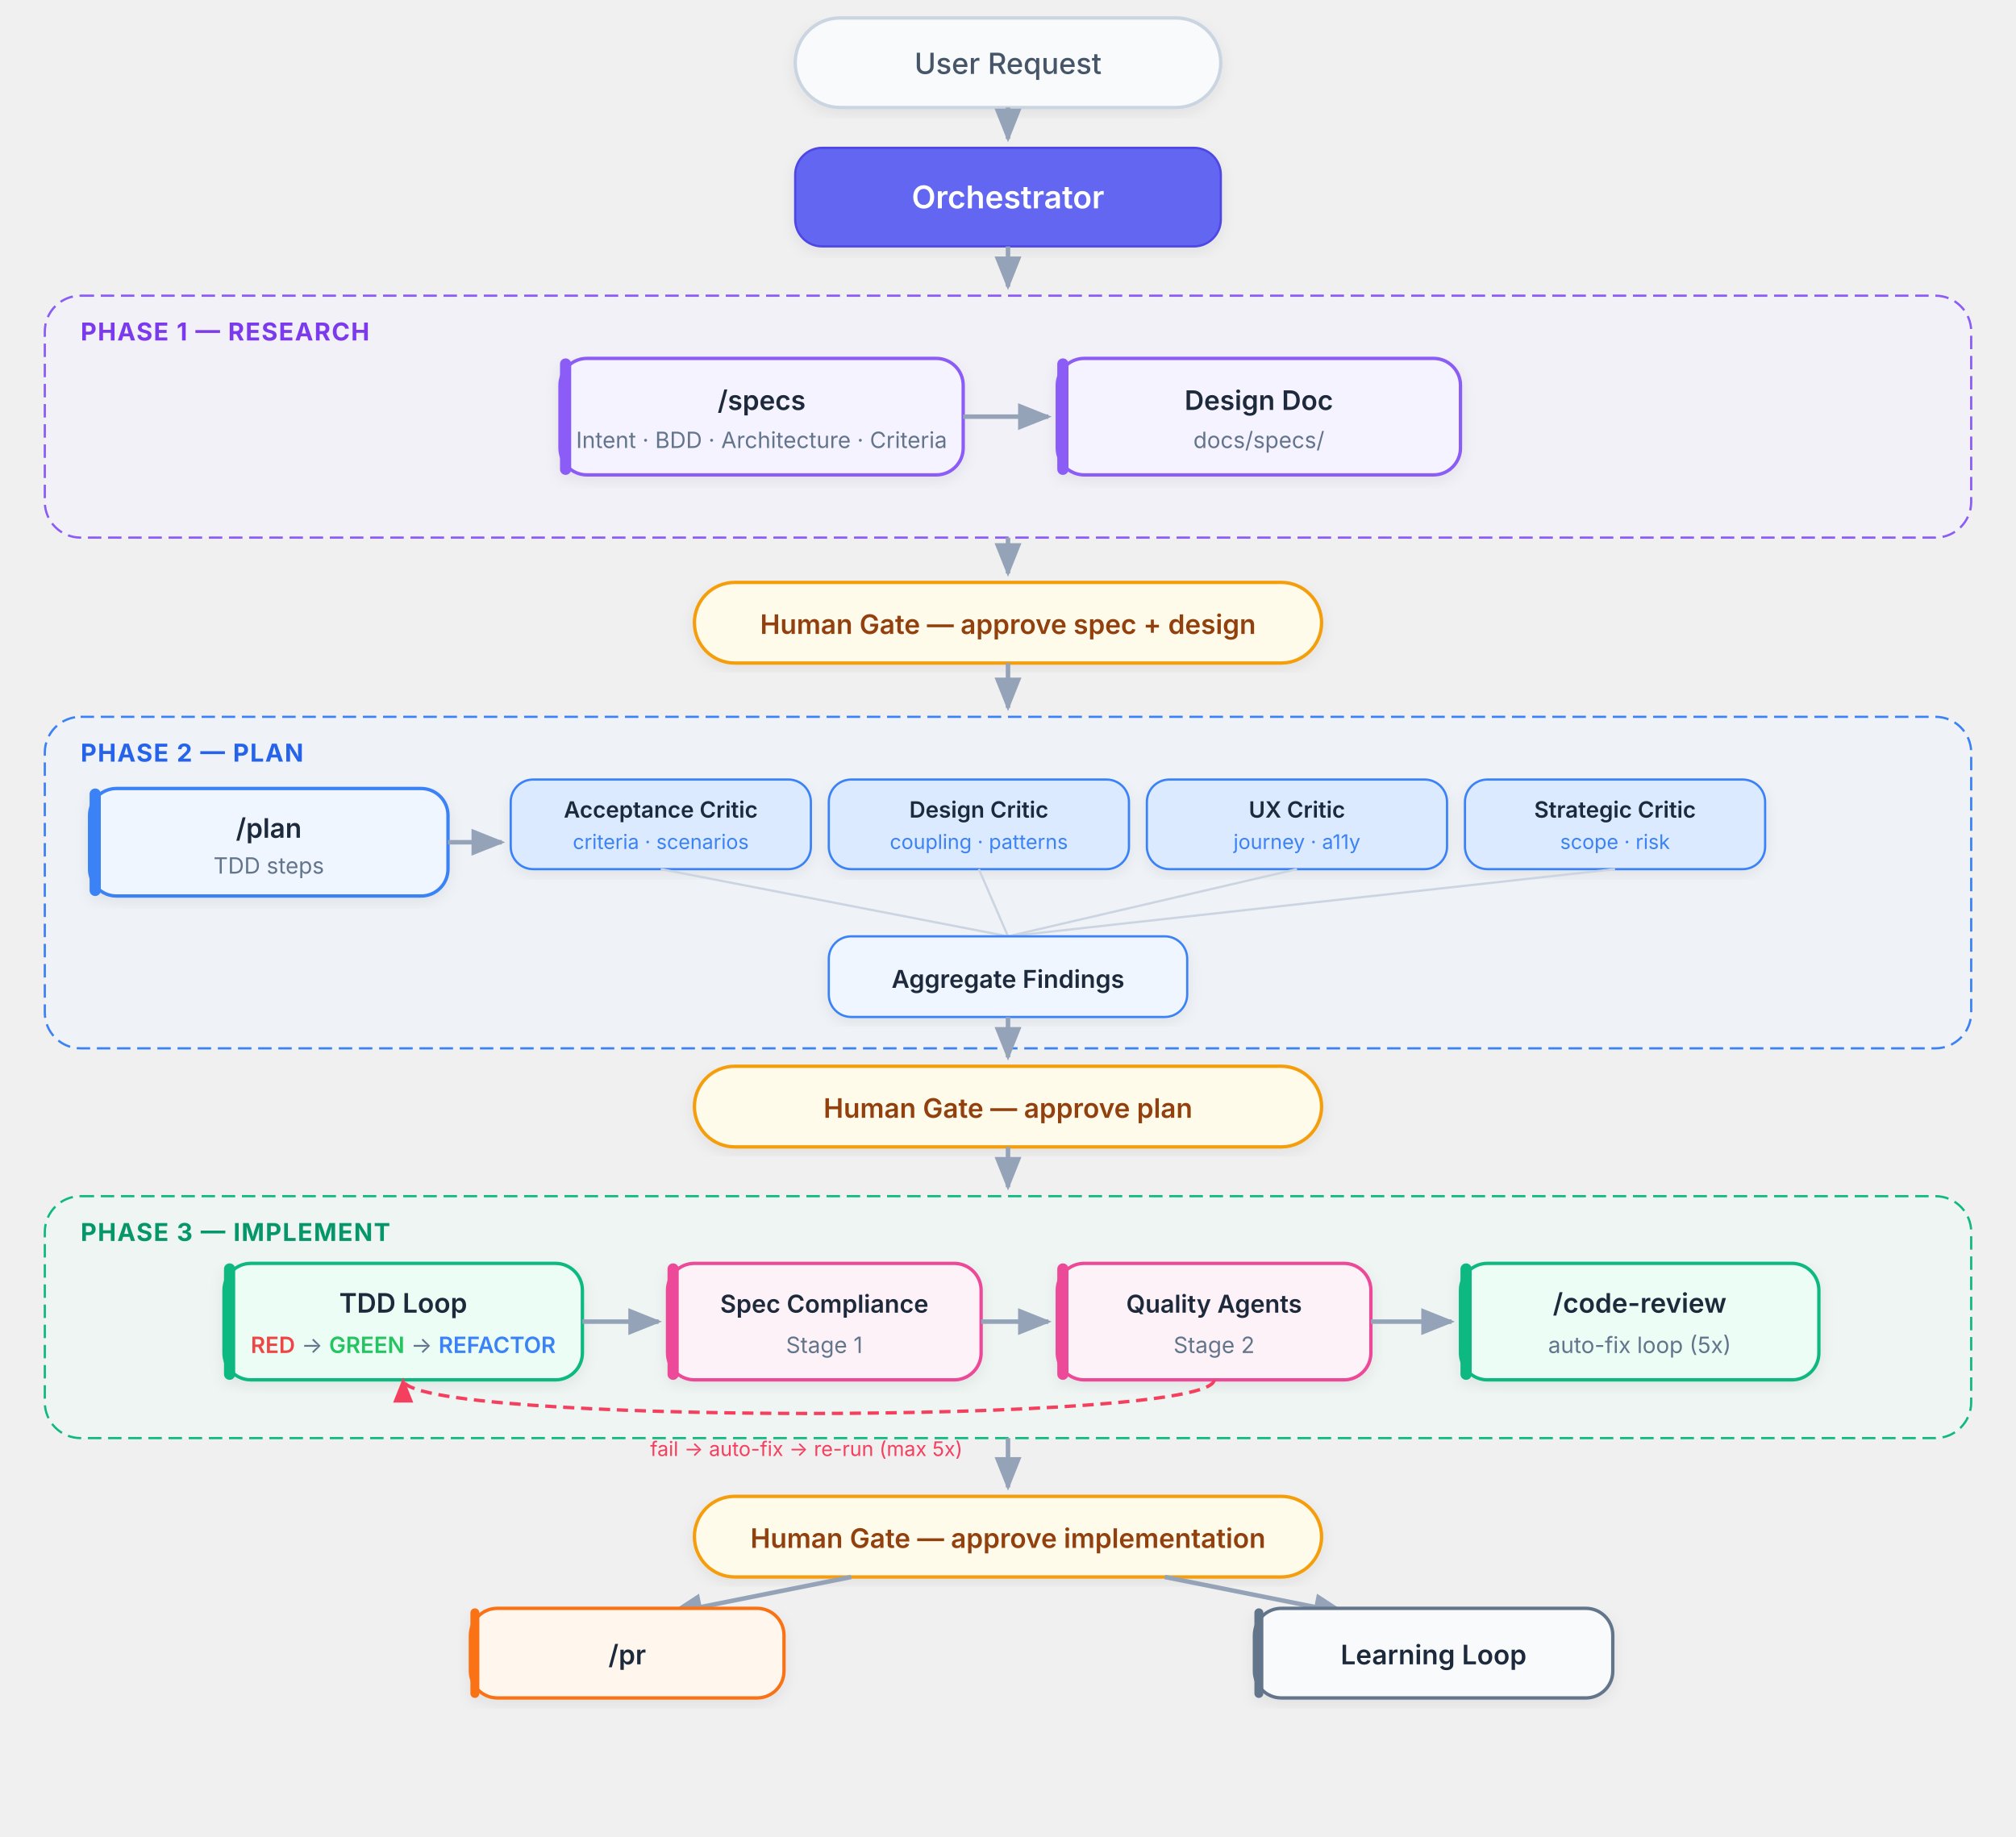
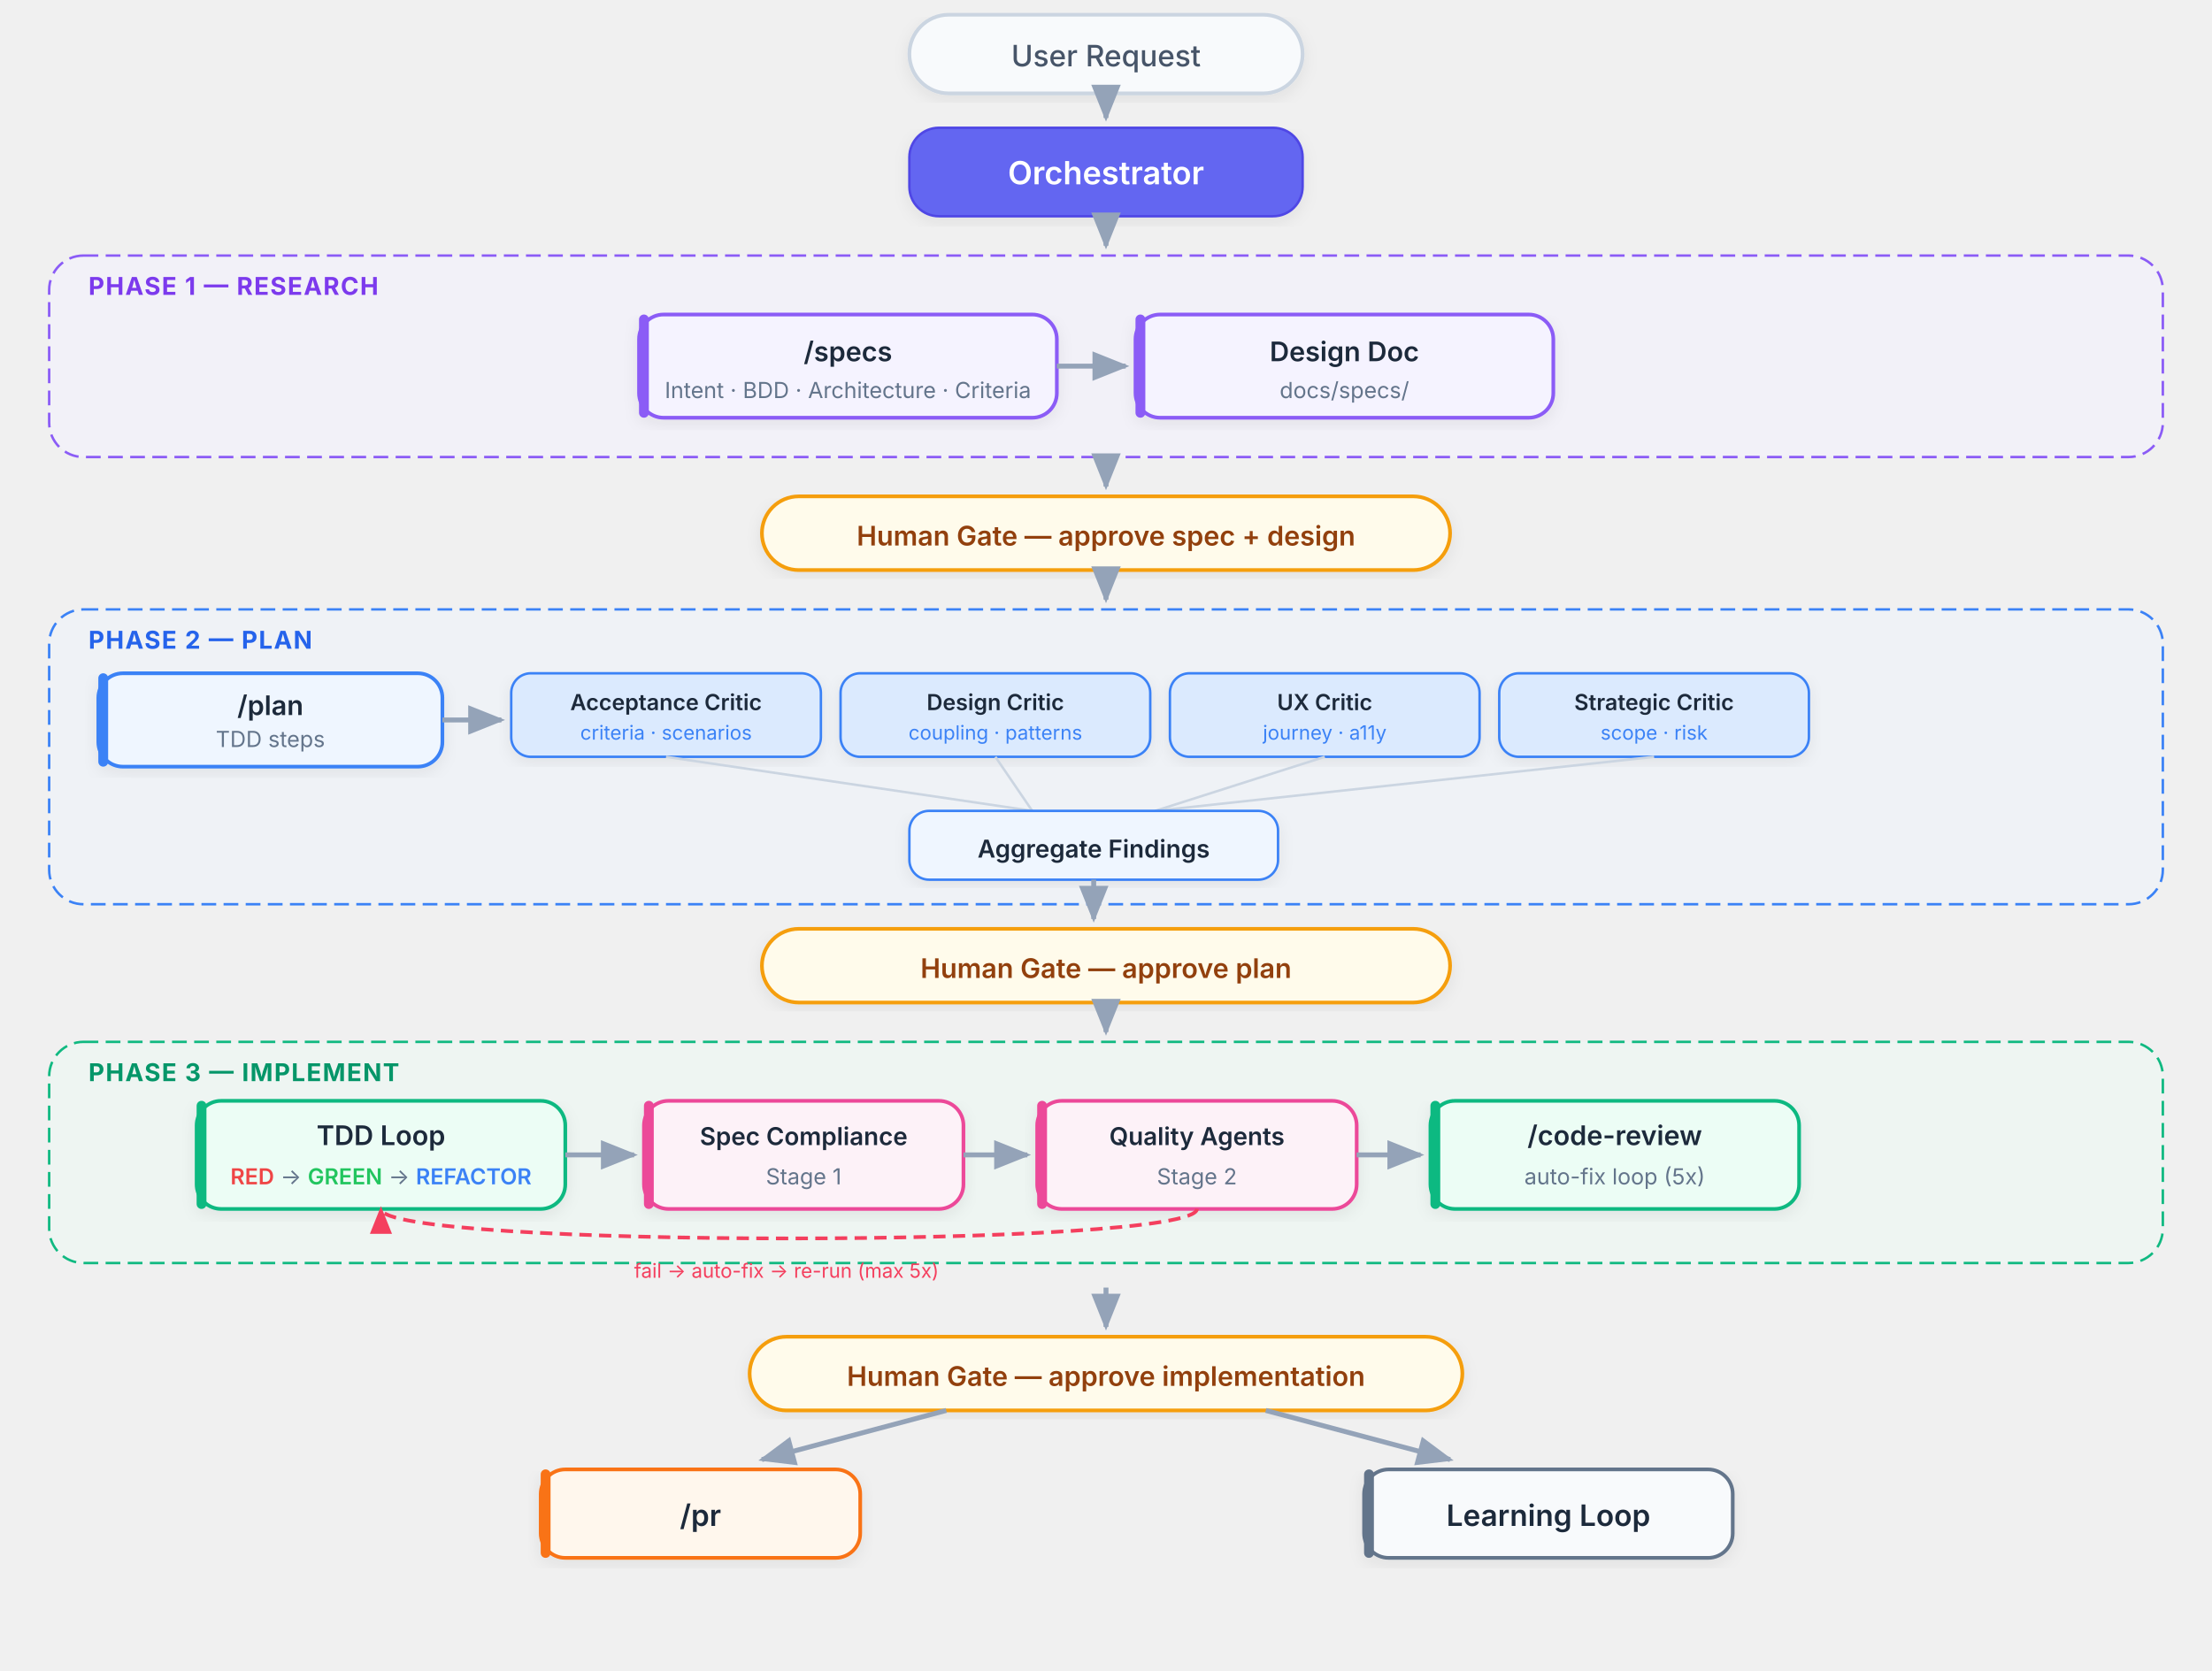
- <svg xmlns="http://www.w3.org/2000/svg" viewBox="0 0 900 820" font-family="system-ui, -apple-system, 'Segoe UI', sans-serif">
+ <svg xmlns="http://www.w3.org/2000/svg" viewBox="0 0 900 680" font-family="system-ui, -apple-system, 'Segoe UI', sans-serif">
  <defs>
    <filter id="shadow" x="-4%" y="-4%" width="108%" height="116%">
      <feDropShadow dx="0" dy="2" stdDeviation="3" flood-color="#000" flood-opacity="0.07" />
    </filter>
    <marker id="arrow" viewBox="0 0 10 8" refX="9" refY="4" markerWidth="8" markerHeight="6" orient="auto-start-reverse">
      <path d="M0,0 L10,4 L0,8 Z" fill="#94A3B8" />
    </marker>
    <marker id="arrow-red" viewBox="0 0 10 8" refX="9" refY="4" markerWidth="8" markerHeight="6" orient="auto-start-reverse">
      <path d="M0,0 L10,4 L0,8 Z" fill="#F43F5E" />
    </marker>
  </defs>
  <g filter="url(#shadow)">
-     <rect x="355" y="8" width="190" height="40" rx="20" fill="#F8FAFC" stroke="#CBD5E1" stroke-width="1.5" />
-     <text x="450" y="33" text-anchor="middle" font-size="13" font-weight="500" fill="#475569">User Request</text>
+     <rect x="370" y="6" width="160" height="32" rx="16" fill="#F8FAFC" stroke="#CBD5E1" stroke-width="1.5" />
+     <text x="450" y="27" text-anchor="middle" font-size="12" font-weight="500" fill="#475569">User Request</text>
  </g>
-   <line x1="450" y1="48" x2="450" y2="62" stroke="#94A3B8" stroke-width="2" marker-end="url(#arrow)" />
+   <line x1="450" y1="38" x2="450" y2="48" stroke="#94A3B8" stroke-width="2" marker-end="url(#arrow)" />
  <g filter="url(#shadow)">
-     <rect x="355" y="66" width="190" height="44" rx="12" fill="#6366F1" stroke="#4F46E5" stroke-width="1" />
-     <text x="450" y="93" text-anchor="middle" font-size="14" font-weight="600" fill="#FFF">Orchestrator</text>
+     <rect x="370" y="52" width="160" height="36" rx="12" fill="#6366F1" stroke="#4F46E5" stroke-width="1" />
+     <text x="450" y="75" text-anchor="middle" font-size="13" font-weight="600" fill="#FFF">Orchestrator</text>
  </g>
-   <line x1="450" y1="110" x2="450" y2="128" stroke="#94A3B8" stroke-width="2" marker-end="url(#arrow)" />
-   <rect x="20" y="132" width="860" height="108" rx="16" fill="#F5F3FF" fill-opacity="0.5" stroke="#8B5CF6" stroke-width="1" stroke-dasharray="6,3" />
-   <text x="36" y="152" font-size="11" font-weight="700" fill="#7C3AED" letter-spacing="0.5">PHASE 1 — RESEARCH</text>
+   <line x1="450" y1="88" x2="450" y2="100" stroke="#94A3B8" stroke-width="2" marker-end="url(#arrow)" />
+   <rect x="20" y="104" width="860" height="82" rx="14" fill="#F5F3FF" fill-opacity="0.5" stroke="#8B5CF6" stroke-width="1" stroke-dasharray="6,3" />
+   <text x="36" y="120" font-size="10" font-weight="700" fill="#7C3AED" letter-spacing="0.5">PHASE 1 — RESEARCH</text>
  <g filter="url(#shadow)">
-     <rect x="250" y="160" width="180" height="52" rx="12" fill="#F5F3FF" stroke="#8B5CF6" stroke-width="1.5" />
-     <rect x="250" y="160" width="5" height="52" rx="2.5" fill="#8B5CF6" />
-     <text x="340" y="183" text-anchor="middle" font-size="12" font-weight="600" fill="#1E293B">/specs</text>
-     <text x="340" y="200" text-anchor="middle" font-size="10" fill="#64748B">Intent · BDD · Architecture · Criteria</text>
+     <rect x="260" y="128" width="170" height="42" rx="10" fill="#F5F3FF" stroke="#8B5CF6" stroke-width="1.5" />
+     <rect x="260" y="128" width="4" height="42" rx="2" fill="#8B5CF6" />
+     <text x="345" y="147" text-anchor="middle" font-size="11" font-weight="600" fill="#1E293B">/specs</text>
+     <text x="345" y="162" text-anchor="middle" font-size="9" fill="#64748B">Intent · BDD · Architecture · Criteria</text>
  </g>
-   <line x1="430" y1="186" x2="468" y2="186" stroke="#94A3B8" stroke-width="2" marker-end="url(#arrow)" />
+   <line x1="430" y1="149" x2="458" y2="149" stroke="#94A3B8" stroke-width="2" marker-end="url(#arrow)" />
  <g filter="url(#shadow)">
-     <rect x="472" y="160" width="180" height="52" rx="12" fill="#F5F3FF" stroke="#8B5CF6" stroke-width="1.5" />
-     <rect x="472" y="160" width="5" height="52" rx="2.5" fill="#8B5CF6" />
-     <text x="562" y="183" text-anchor="middle" font-size="12" font-weight="600" fill="#1E293B">Design Doc</text>
-     <text x="562" y="200" text-anchor="middle" font-size="10" fill="#64748B">docs/specs/</text>
+     <rect x="462" y="128" width="170" height="42" rx="10" fill="#F5F3FF" stroke="#8B5CF6" stroke-width="1.5" />
+     <rect x="462" y="128" width="4" height="42" rx="2" fill="#8B5CF6" />
+     <text x="547" y="147" text-anchor="middle" font-size="11" font-weight="600" fill="#1E293B">Design Doc</text>
+     <text x="547" y="162" text-anchor="middle" font-size="9" fill="#64748B">docs/specs/</text>
  </g>
-   <line x1="450" y1="240" x2="450" y2="256" stroke="#94A3B8" stroke-width="2" marker-end="url(#arrow)" />
+   <line x1="450" y1="186" x2="450" y2="198" stroke="#94A3B8" stroke-width="2" marker-end="url(#arrow)" />
  <g filter="url(#shadow)">
-     <rect x="310" y="260" width="280" height="36" rx="18" fill="#FFFBEB" stroke="#F59E0B" stroke-width="1.5" />
-     <text x="450" y="283" text-anchor="middle" font-size="12" font-weight="600" fill="#92400E">Human Gate — approve spec + design</text>
+     <rect x="310" y="202" width="280" height="30" rx="15" fill="#FFFBEB" stroke="#F59E0B" stroke-width="1.5" />
+     <text x="450" y="222" text-anchor="middle" font-size="11" font-weight="600" fill="#92400E">Human Gate — approve spec + design</text>
  </g>
-   <line x1="450" y1="296" x2="450" y2="316" stroke="#94A3B8" stroke-width="2" marker-end="url(#arrow)" />
-   <rect x="20" y="320" width="860" height="148" rx="16" fill="#EFF6FF" fill-opacity="0.4" stroke="#3B82F6" stroke-width="1" stroke-dasharray="6,3" />
-   <text x="36" y="340" font-size="11" font-weight="700" fill="#2563EB" letter-spacing="0.5">PHASE 2 — PLAN</text>
+   <line x1="450" y1="232" x2="450" y2="244" stroke="#94A3B8" stroke-width="2" marker-end="url(#arrow)" />
+   <rect x="20" y="248" width="860" height="120" rx="14" fill="#EFF6FF" fill-opacity="0.4" stroke="#3B82F6" stroke-width="1" stroke-dasharray="6,3" />
+   <text x="36" y="264" font-size="10" font-weight="700" fill="#2563EB" letter-spacing="0.5">PHASE 2 — PLAN</text>
  <g filter="url(#shadow)">
-     <rect x="40" y="352" width="160" height="48" rx="12" fill="#EFF6FF" stroke="#3B82F6" stroke-width="1.5" />
-     <rect x="40" y="352" width="5" height="48" rx="2.5" fill="#3B82F6" />
-     <text x="120" y="374" text-anchor="middle" font-size="12" font-weight="600" fill="#1E293B">/plan</text>
-     <text x="120" y="390" text-anchor="middle" font-size="10" fill="#64748B">TDD steps</text>
+     <rect x="40" y="274" width="140" height="38" rx="10" fill="#EFF6FF" stroke="#3B82F6" stroke-width="1.5" />
+     <rect x="40" y="274" width="4" height="38" rx="2" fill="#3B82F6" />
+     <text x="110" y="291" text-anchor="middle" font-size="11" font-weight="600" fill="#1E293B">/plan</text>
+     <text x="110" y="304" text-anchor="middle" font-size="9" fill="#64748B">TDD steps</text>
  </g>
-   <line x1="200" y1="376" x2="224" y2="376" stroke="#94A3B8" stroke-width="2" marker-end="url(#arrow)" />
+   <line x1="180" y1="293" x2="204" y2="293" stroke="#94A3B8" stroke-width="2" marker-end="url(#arrow)" />
  <g filter="url(#shadow)">
-     <rect x="228" y="348" width="134" height="40" rx="10" fill="#DBEAFE" stroke="#3B82F6" stroke-width="1" />
-     <text x="295" y="365" text-anchor="middle" font-size="10" font-weight="600" fill="#1E293B">Acceptance Critic</text>
-     <text x="295" y="379" text-anchor="middle" font-size="9" fill="#3B82F6">criteria · scenarios</text>
+     <rect x="208" y="274" width="126" height="34" rx="8" fill="#DBEAFE" stroke="#3B82F6" stroke-width="1" />
+     <text x="271" y="289" text-anchor="middle" font-size="9" font-weight="600" fill="#1E293B">Acceptance Critic</text>
+     <text x="271" y="301" text-anchor="middle" font-size="8" fill="#3B82F6">criteria · scenarios</text>
  </g>
  <g filter="url(#shadow)">
-     <rect x="370" y="348" width="134" height="40" rx="10" fill="#DBEAFE" stroke="#3B82F6" stroke-width="1" />
-     <text x="437" y="365" text-anchor="middle" font-size="10" font-weight="600" fill="#1E293B">Design Critic</text>
-     <text x="437" y="379" text-anchor="middle" font-size="9" fill="#3B82F6">coupling · patterns</text>
+     <rect x="342" y="274" width="126" height="34" rx="8" fill="#DBEAFE" stroke="#3B82F6" stroke-width="1" />
+     <text x="405" y="289" text-anchor="middle" font-size="9" font-weight="600" fill="#1E293B">Design Critic</text>
+     <text x="405" y="301" text-anchor="middle" font-size="8" fill="#3B82F6">coupling · patterns</text>
  </g>
  <g filter="url(#shadow)">
-     <rect x="512" y="348" width="134" height="40" rx="10" fill="#DBEAFE" stroke="#3B82F6" stroke-width="1" />
-     <text x="579" y="365" text-anchor="middle" font-size="10" font-weight="600" fill="#1E293B">UX Critic</text>
-     <text x="579" y="379" text-anchor="middle" font-size="9" fill="#3B82F6">journey · a11y</text>
+     <rect x="476" y="274" width="126" height="34" rx="8" fill="#DBEAFE" stroke="#3B82F6" stroke-width="1" />
+     <text x="539" y="289" text-anchor="middle" font-size="9" font-weight="600" fill="#1E293B">UX Critic</text>
+     <text x="539" y="301" text-anchor="middle" font-size="8" fill="#3B82F6">journey · a11y</text>
  </g>
  <g filter="url(#shadow)">
-     <rect x="654" y="348" width="134" height="40" rx="10" fill="#DBEAFE" stroke="#3B82F6" stroke-width="1" />
-     <text x="721" y="365" text-anchor="middle" font-size="10" font-weight="600" fill="#1E293B">Strategic Critic</text>
-     <text x="721" y="379" text-anchor="middle" font-size="9" fill="#3B82F6">scope · risk</text>
+     <rect x="610" y="274" width="126" height="34" rx="8" fill="#DBEAFE" stroke="#3B82F6" stroke-width="1" />
+     <text x="673" y="289" text-anchor="middle" font-size="9" font-weight="600" fill="#1E293B">Strategic Critic</text>
+     <text x="673" y="301" text-anchor="middle" font-size="8" fill="#3B82F6">scope · risk</text>
  </g>
-   <line x1="295" y1="388" x2="450" y2="418" stroke="#CBD5E1" stroke-width="1" />
-   <line x1="437" y1="388" x2="450" y2="418" stroke="#CBD5E1" stroke-width="1" />
-   <line x1="579" y1="388" x2="450" y2="418" stroke="#CBD5E1" stroke-width="1" />
-   <line x1="721" y1="388" x2="450" y2="418" stroke="#CBD5E1" stroke-width="1" />
+   <line x1="271" y1="308" x2="420" y2="330" stroke="#CBD5E1" stroke-width="1" />
+   <line x1="405" y1="308" x2="420" y2="330" stroke="#CBD5E1" stroke-width="1" />
+   <line x1="539" y1="308" x2="470" y2="330" stroke="#CBD5E1" stroke-width="1" />
+   <line x1="673" y1="308" x2="470" y2="330" stroke="#CBD5E1" stroke-width="1" />
  <g filter="url(#shadow)">
-     <rect x="370" y="418" width="160" height="36" rx="10" fill="#EFF6FF" stroke="#3B82F6" stroke-width="1" />
-     <text x="450" y="441" text-anchor="middle" font-size="11" font-weight="600" fill="#1E293B">Aggregate Findings</text>
+     <rect x="370" y="330" width="150" height="28" rx="8" fill="#EFF6FF" stroke="#3B82F6" stroke-width="1" />
+     <text x="445" y="349" text-anchor="middle" font-size="10" font-weight="600" fill="#1E293B">Aggregate Findings</text>
  </g>
-   <line x1="450" y1="454" x2="450" y2="472" stroke="#94A3B8" stroke-width="2" marker-end="url(#arrow)" />
+   <line x1="445" y1="358" x2="445" y2="374" stroke="#94A3B8" stroke-width="2" marker-end="url(#arrow)" />
  <g filter="url(#shadow)">
-     <rect x="310" y="476" width="280" height="36" rx="18" fill="#FFFBEB" stroke="#F59E0B" stroke-width="1.5" />
-     <text x="450" y="499" text-anchor="middle" font-size="12" font-weight="600" fill="#92400E">Human Gate — approve plan</text>
+     <rect x="310" y="378" width="280" height="30" rx="15" fill="#FFFBEB" stroke="#F59E0B" stroke-width="1.5" />
+     <text x="450" y="398" text-anchor="middle" font-size="11" font-weight="600" fill="#92400E">Human Gate — approve plan</text>
  </g>
-   <line x1="450" y1="512" x2="450" y2="530" stroke="#94A3B8" stroke-width="2" marker-end="url(#arrow)" />
-   <rect x="20" y="534" width="860" height="108" rx="16" fill="#ECFDF5" fill-opacity="0.4" stroke="#10B981" stroke-width="1" stroke-dasharray="6,3" />
-   <text x="36" y="554" font-size="11" font-weight="700" fill="#059669" letter-spacing="0.5">PHASE 3 — IMPLEMENT</text>
+   <line x1="450" y1="408" x2="450" y2="420" stroke="#94A3B8" stroke-width="2" marker-end="url(#arrow)" />
+   <rect x="20" y="424" width="860" height="90" rx="14" fill="#ECFDF5" fill-opacity="0.4" stroke="#10B981" stroke-width="1" stroke-dasharray="6,3" />
+   <text x="36" y="440" font-size="10" font-weight="700" fill="#059669" letter-spacing="0.5">PHASE 3 — IMPLEMENT</text>
  <g filter="url(#shadow)">
-     <rect x="100" y="564" width="160" height="52" rx="12" fill="#ECFDF5" stroke="#10B981" stroke-width="1.5" />
-     <rect x="100" y="564" width="5" height="52" rx="2.5" fill="#10B981" />
-     <text x="180" y="586" text-anchor="middle" font-size="12" font-weight="600" fill="#1E293B">TDD Loop</text>
-     <text x="180" y="604" text-anchor="middle" font-size="10">
+     <rect x="80" y="448" width="150" height="44" rx="10" fill="#ECFDF5" stroke="#10B981" stroke-width="1.5" />
+     <rect x="80" y="448" width="4" height="44" rx="2" fill="#10B981" />
+     <text x="155" y="466" text-anchor="middle" font-size="11" font-weight="600" fill="#1E293B">TDD Loop</text>
+     <text x="155" y="482" text-anchor="middle" font-size="9">
      <tspan fill="#EF4444" font-weight="600">RED</tspan>
      <tspan fill="#64748B"> → </tspan>
      <tspan fill="#22C55E" font-weight="600">GREEN</tspan>
      <tspan fill="#64748B"> → </tspan>
      <tspan fill="#3B82F6" font-weight="600">REFACTOR</tspan>
    </text>
  </g>
-   <line x1="260" y1="590" x2="294" y2="590" stroke="#94A3B8" stroke-width="2" marker-end="url(#arrow)" />
+   <line x1="230" y1="470" x2="258" y2="470" stroke="#94A3B8" stroke-width="2" marker-end="url(#arrow)" />
  <g filter="url(#shadow)">
-     <rect x="298" y="564" width="140" height="52" rx="12" fill="#FDF2F8" stroke="#EC4899" stroke-width="1.5" />
-     <rect x="298" y="564" width="5" height="52" rx="2.5" fill="#EC4899" />
-     <text x="368" y="586" text-anchor="middle" font-size="11" font-weight="600" fill="#1E293B">Spec Compliance</text>
-     <text x="368" y="604" text-anchor="middle" font-size="10" fill="#64748B">Stage 1</text>
+     <rect x="262" y="448" width="130" height="44" rx="10" fill="#FDF2F8" stroke="#EC4899" stroke-width="1.5" />
+     <rect x="262" y="448" width="4" height="44" rx="2" fill="#EC4899" />
+     <text x="327" y="466" text-anchor="middle" font-size="10" font-weight="600" fill="#1E293B">Spec Compliance</text>
+     <text x="327" y="482" text-anchor="middle" font-size="9" fill="#64748B">Stage 1</text>
  </g>
-   <line x1="438" y1="590" x2="468" y2="590" stroke="#94A3B8" stroke-width="2" marker-end="url(#arrow)" />
+   <line x1="392" y1="470" x2="418" y2="470" stroke="#94A3B8" stroke-width="2" marker-end="url(#arrow)" />
  <g filter="url(#shadow)">
-     <rect x="472" y="564" width="140" height="52" rx="12" fill="#FDF2F8" stroke="#EC4899" stroke-width="1.5" />
-     <rect x="472" y="564" width="5" height="52" rx="2.5" fill="#EC4899" />
-     <text x="542" y="586" text-anchor="middle" font-size="11" font-weight="600" fill="#1E293B">Quality Agents</text>
-     <text x="542" y="604" text-anchor="middle" font-size="10" fill="#64748B">Stage 2</text>
+     <rect x="422" y="448" width="130" height="44" rx="10" fill="#FDF2F8" stroke="#EC4899" stroke-width="1.5" />
+     <rect x="422" y="448" width="4" height="44" rx="2" fill="#EC4899" />
+     <text x="487" y="466" text-anchor="middle" font-size="10" font-weight="600" fill="#1E293B">Quality Agents</text>
+     <text x="487" y="482" text-anchor="middle" font-size="9" fill="#64748B">Stage 2</text>
  </g>
-   <line x1="612" y1="590" x2="648" y2="590" stroke="#94A3B8" stroke-width="2" marker-end="url(#arrow)" />
+   <line x1="552" y1="470" x2="578" y2="470" stroke="#94A3B8" stroke-width="2" marker-end="url(#arrow)" />
  <g filter="url(#shadow)">
-     <rect x="652" y="564" width="160" height="52" rx="12" fill="#ECFDF5" stroke="#10B981" stroke-width="1.5" />
-     <rect x="652" y="564" width="5" height="52" rx="2.5" fill="#10B981" />
-     <text x="732" y="586" text-anchor="middle" font-size="12" font-weight="600" fill="#1E293B">/code-review</text>
-     <text x="732" y="604" text-anchor="middle" font-size="10" fill="#64748B">auto-fix loop (5x)</text>
+     <rect x="582" y="448" width="150" height="44" rx="10" fill="#ECFDF5" stroke="#10B981" stroke-width="1.5" />
+     <rect x="582" y="448" width="4" height="44" rx="2" fill="#10B981" />
+     <text x="657" y="466" text-anchor="middle" font-size="11" font-weight="600" fill="#1E293B">/code-review</text>
+     <text x="657" y="482" text-anchor="middle" font-size="9" fill="#64748B">auto-fix loop (5x)</text>
  </g>
-   <path d="M542,616 C542,636 180,636 180,616" stroke="#F43F5E" stroke-width="1.5" fill="none" stroke-dasharray="5,3" marker-end="url(#arrow-red)" />
-   <text x="360" y="650" text-anchor="middle" font-size="9" fill="#F43F5E">fail → auto-fix → re-run (max 5x)</text>
-   <line x1="450" y1="642" x2="450" y2="664" stroke="#94A3B8" stroke-width="2" marker-end="url(#arrow)" />
+   <path d="M487,492 C487,508 155,508 155,492" stroke="#F43F5E" stroke-width="1.5" fill="none" stroke-dasharray="5,3" marker-end="url(#arrow-red)" />
+   <text x="320" y="520" text-anchor="middle" font-size="8" fill="#F43F5E">fail → auto-fix → re-run (max 5x)</text>
+   <line x1="450" y1="524" x2="450" y2="540" stroke="#94A3B8" stroke-width="2" marker-end="url(#arrow)" />
  <g filter="url(#shadow)">
-     <rect x="310" y="668" width="280" height="36" rx="18" fill="#FFFBEB" stroke="#F59E0B" stroke-width="1.5" />
-     <text x="450" y="691" text-anchor="middle" font-size="12" font-weight="600" fill="#92400E">Human Gate — approve implementation</text>
+     <rect x="305" y="544" width="290" height="30" rx="15" fill="#FFFBEB" stroke="#F59E0B" stroke-width="1.5" />
+     <text x="450" y="564" text-anchor="middle" font-size="11" font-weight="600" fill="#92400E">Human Gate — approve implementation</text>
  </g>
-   <line x1="380" y1="704" x2="300" y2="720" stroke="#94A3B8" stroke-width="2" marker-end="url(#arrow)" />
-   <line x1="520" y1="704" x2="600" y2="720" stroke="#94A3B8" stroke-width="2" marker-end="url(#arrow)" />
+   <line x1="385" y1="574" x2="310" y2="594" stroke="#94A3B8" stroke-width="2" marker-end="url(#arrow)" />
+   <line x1="515" y1="574" x2="590" y2="594" stroke="#94A3B8" stroke-width="2" marker-end="url(#arrow)" />
  <g filter="url(#shadow)">
-     <rect x="210" y="718" width="140" height="40" rx="12" fill="#FFF7ED" stroke="#F97316" stroke-width="1.5" />
-     <rect x="210" y="718" width="4" height="40" rx="2" fill="#F97316" />
-     <text x="280" y="743" text-anchor="middle" font-size="12" font-weight="600" fill="#1E293B">/pr</text>
+     <rect x="220" y="598" width="130" height="36" rx="10" fill="#FFF7ED" stroke="#F97316" stroke-width="1.5" />
+     <rect x="220" y="598" width="4" height="36" rx="2" fill="#F97316" />
+     <text x="285" y="621" text-anchor="middle" font-size="12" font-weight="600" fill="#1E293B">/pr</text>
  </g>
  <g filter="url(#shadow)">
-     <rect x="560" y="718" width="160" height="40" rx="12" fill="#F8FAFC" stroke="#64748B" stroke-width="1.5" />
-     <rect x="560" y="718" width="4" height="40" rx="2" fill="#64748B" />
-     <text x="640" y="743" text-anchor="middle" font-size="12" font-weight="600" fill="#1E293B">Learning Loop</text>
+     <rect x="555" y="598" width="150" height="36" rx="10" fill="#F8FAFC" stroke="#64748B" stroke-width="1.5" />
+     <rect x="555" y="598" width="4" height="36" rx="2" fill="#64748B" />
+     <text x="630" y="621" text-anchor="middle" font-size="12" font-weight="600" fill="#1E293B">Learning Loop</text>
  </g>
</svg>
